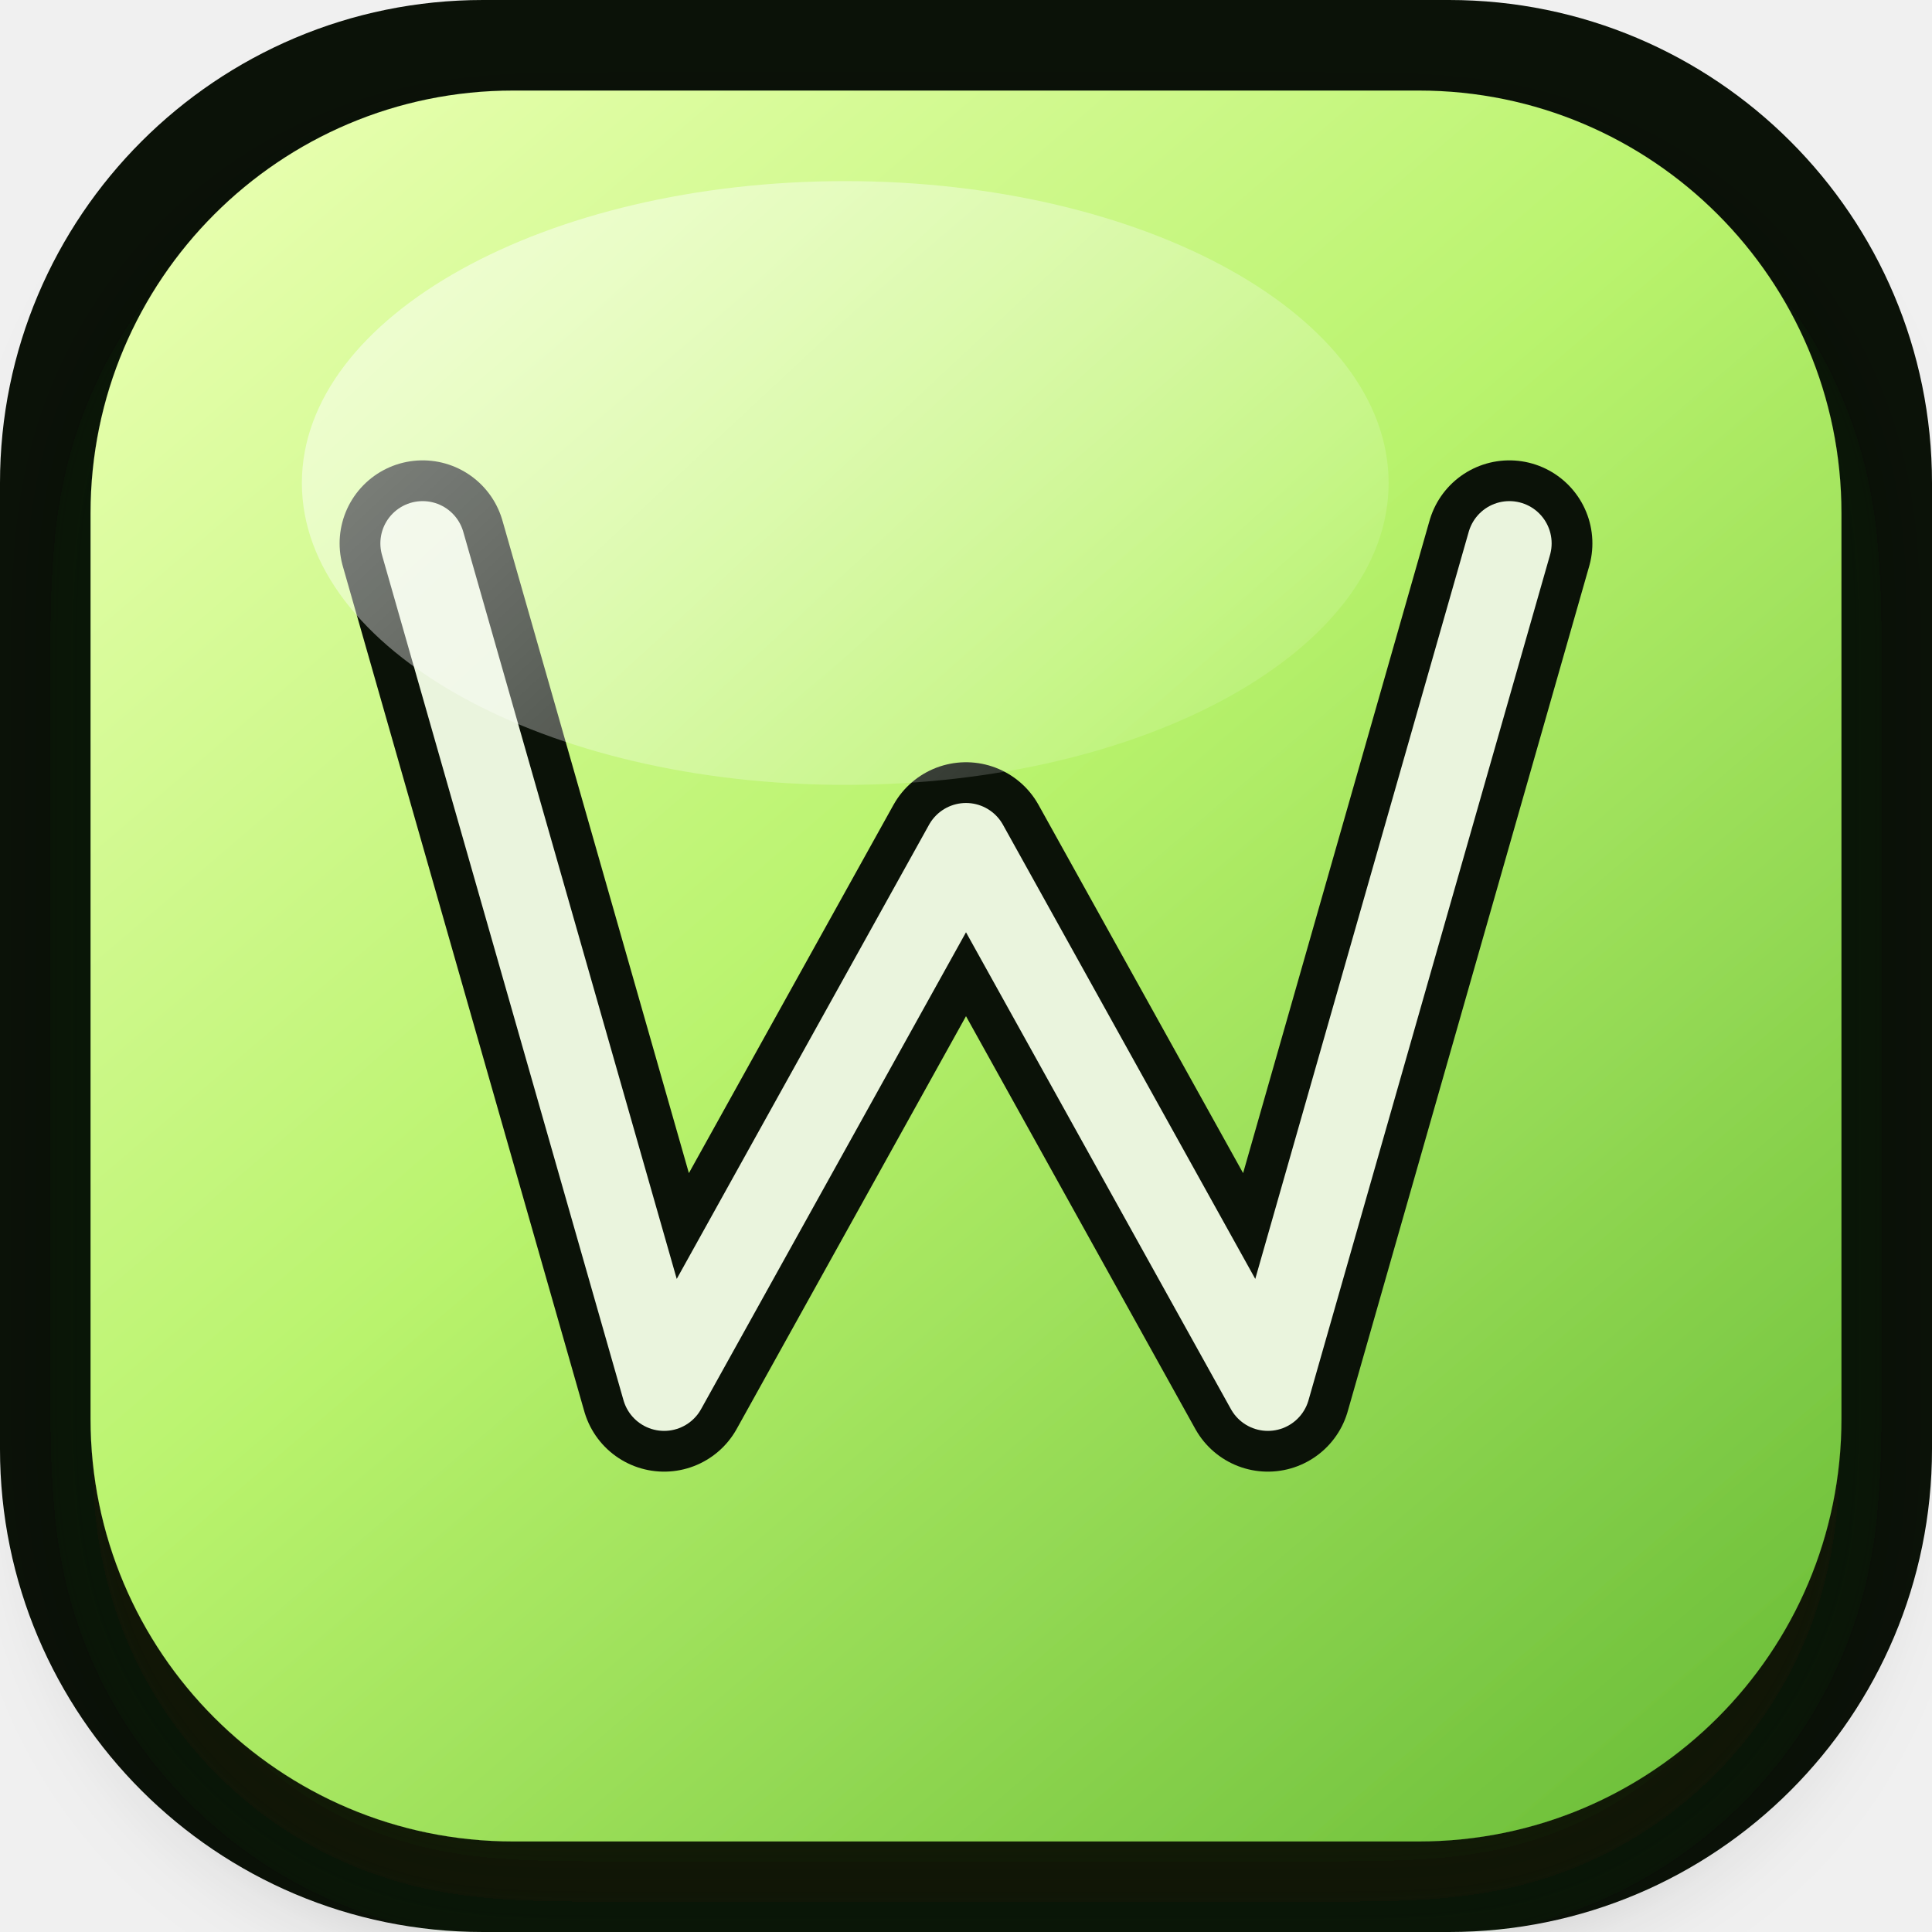
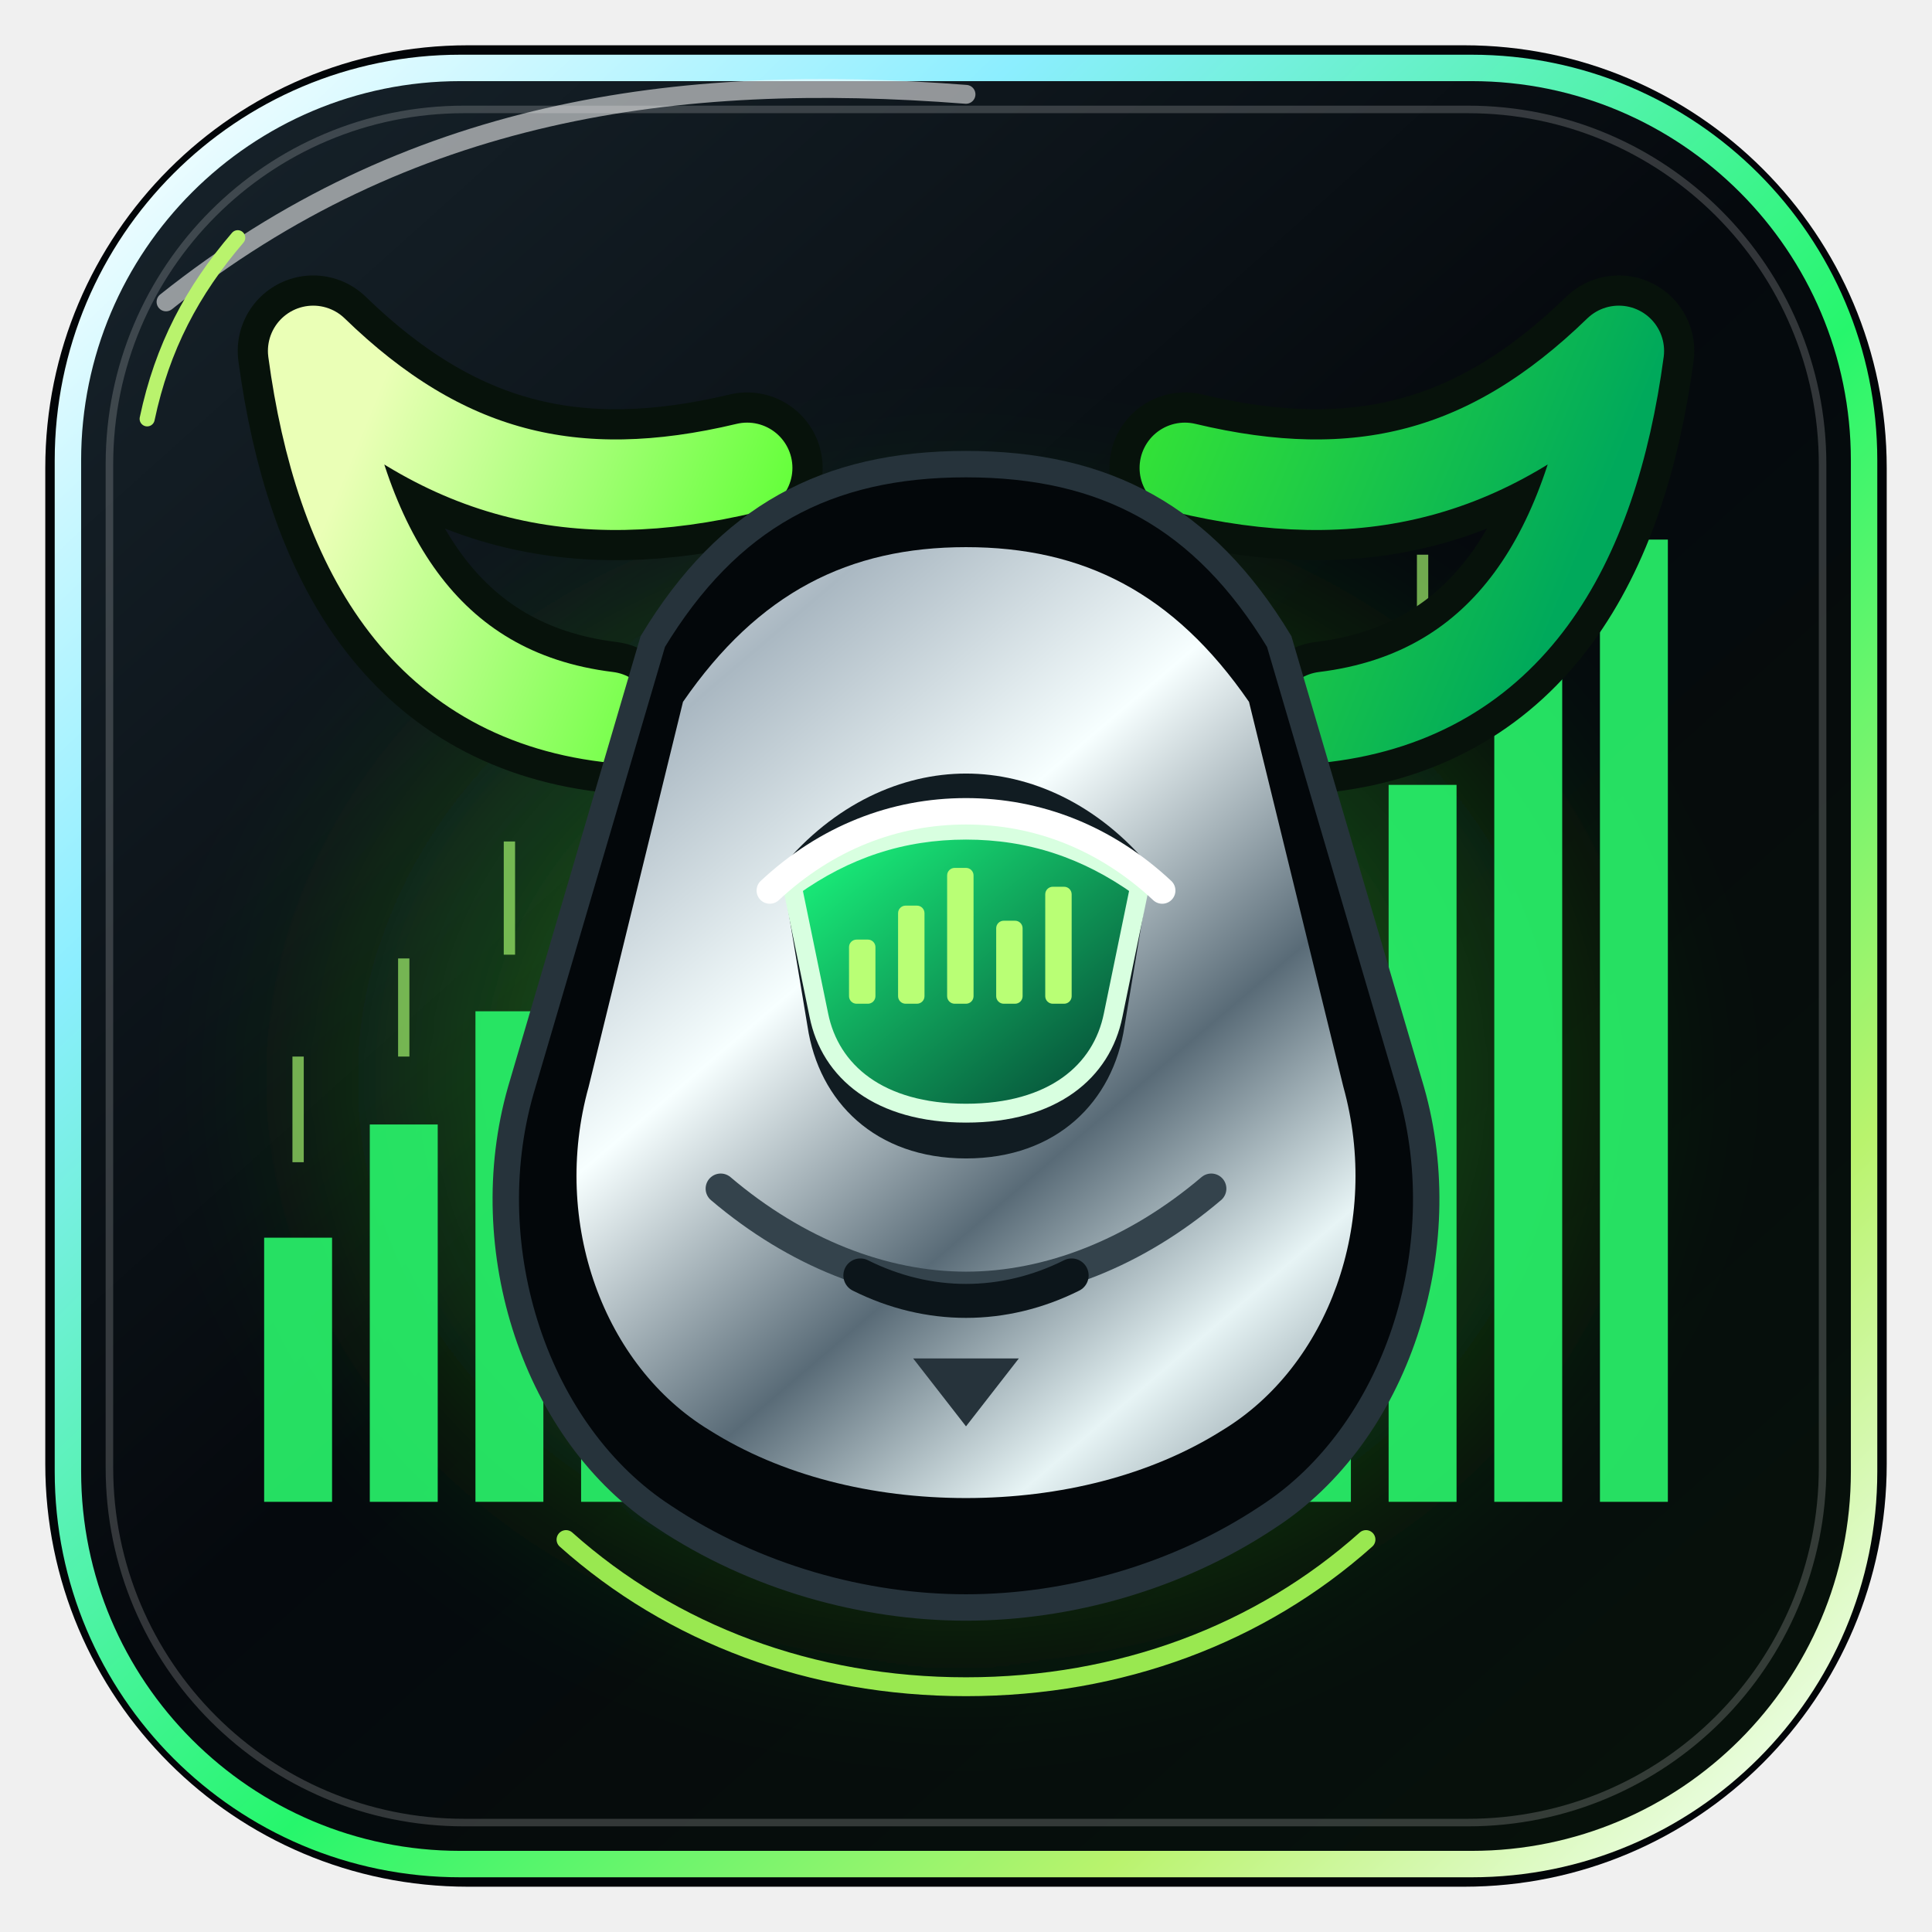
- <svg xmlns="http://www.w3.org/2000/svg" viewBox="0 0 64 64" role="img" aria-label="WELP UP">
+ <svg xmlns="http://www.w3.org/2000/svg" viewBox="0 0 512 512" role="img" aria-labelledby="title desc">
  <defs>
-     <linearGradient id="g" x1="8" y1="4" x2="56" y2="60" gradientUnits="userSpaceOnUse">
-       <stop offset="0%" stop-color="#e8ffb0" />
-       <stop offset="45%" stop-color="#b9f36d" />
-       <stop offset="100%" stop-color="#6dbf3a" />
+     <linearGradient id="bg" x1="40" y1="20" x2="470" y2="500" gradientUnits="userSpaceOnUse">
+       <stop stop-color="#17232b" />
+       <stop offset=".48" stop-color="#05090d" />
+       <stop offset="1" stop-color="#07120b" />
    </linearGradient>
-     <linearGradient id="shine" x1="12" y1="6" x2="40" y2="36" gradientUnits="userSpaceOnUse">
-       <stop offset="0%" stop-color="#ffffff" stop-opacity="0.55" />
-       <stop offset="100%" stop-color="#ffffff" stop-opacity="0" />
+     <linearGradient id="edge" x1="28" y1="20" x2="484" y2="494" gradientUnits="userSpaceOnUse">
+       <stop stop-color="#fff" />
+       <stop offset=".25" stop-color="#8ceeff" />
+       <stop offset=".56" stop-color="#26f66c" />
+       <stop offset=".8" stop-color="#b9f36d" />
+       <stop offset="1" stop-color="#f7ffff" />
    </linearGradient>
-     <filter id="soft" x="-20%" y="-20%" width="140%" height="140%">
-       <feDropShadow dx="0" dy="2" stdDeviation="2" flood-color="#1a2e0a" flood-opacity="0.35" />
+     <linearGradient id="chrome" x1="142" y1="132" x2="364" y2="392" gradientUnits="userSpaceOnUse">
+       <stop stop-color="#fff" />
+       <stop offset=".2" stop-color="#aab8c2" />
+       <stop offset=".42" stop-color="#f7ffff" />
+       <stop offset=".65" stop-color="#596b77" />
+       <stop offset=".83" stop-color="#e7f4f5" />
+       <stop offset="1" stop-color="#71828b" />
+     </linearGradient>
+     <linearGradient id="horn" x1="110" y1="80" x2="398" y2="198" gradientUnits="userSpaceOnUse">
+       <stop stop-color="#eaffb6" />
+       <stop offset=".42" stop-color="#4dff25" />
+       <stop offset="1" stop-color="#00a95b" />
+     </linearGradient>
+     <linearGradient id="glass" x1="0" y1="0" x2="1" y2="1">
+       <stop stop-color="#1bff80" />
+       <stop offset="1" stop-color="#043c31" />
+     </linearGradient>
+     <radialGradient id="glow">
+       <stop stop-color="#42ff27" stop-opacity=".5" />
+       <stop offset="1" stop-color="#42ff27" stop-opacity="0" />
+     </radialGradient>
+     <filter id="shadow" x="-30%" y="-30%" width="160%" height="170%">
+       <feGaussianBlur stdDeviation="14" />
    </filter>
  </defs>
-   <rect width="64" height="64" rx="16" fill="#0b1208" />
-   <rect x="3" y="3" width="58" height="58" rx="14" fill="url(#g)" filter="url(#soft)" />
-   <path d="M14 18 L22 46 L32 28 L42 46 L50 18" fill="none" stroke="#0b1208" stroke-width="5.5" stroke-linecap="round" stroke-linejoin="round" />
-   <path d="M14 18 L22 46 L32 28 L42 46 L50 18" fill="none" stroke="#f4ffe8" stroke-width="2.8" stroke-linecap="round" stroke-linejoin="round" opacity="0.95" />
-   <ellipse cx="28" cy="16" rx="18" ry="10" fill="url(#shine)" />
+   <rect x="12" y="12" width="488" height="488" rx="112" fill="#020508" />
+   <rect x="18" y="18" width="476" height="476" rx="104" fill="url(#bg)" stroke="url(#edge)" stroke-width="7" />
+   <rect x="29" y="29" width="454" height="454" rx="94" fill="none" stroke="#fff" stroke-opacity=".18" stroke-width="2" />
+   <ellipse cx="254" cy="286" rx="196" ry="166" fill="url(#glow)" filter="url(#shadow)" />
+   <g opacity=".9" fill="#29f66c">
+     <path d="M70 328h18v70H70zM98 298h18v100H98zM126 268h18v130h-18zM154 238h18v160h-18zM340 238h18v160h-18zM368 208h18v190h-18zM396 174h18v224h-18zM424 143h18v255h-18z" />
+   </g>
+   <g stroke="#aaff72" stroke-width="3" opacity=".65">
+     <path d="M79 308v-28m28 0v-26m28-1v-30m28-1v-30m186 16v-30m28-1v-30m28-1v-30m28-1v-30" />
+   </g>
+   <path d="M161 190C112 184 90 145 83 93c34 33 69 42 115 31M351 190c49-6 71-45 78-97-34 33-69 42-115 31" fill="none" stroke="#07120b" stroke-width="40" stroke-linecap="round" stroke-linejoin="round" />
+   <path d="M161 190C112 184 90 145 83 93c34 33 69 42 115 31M351 190c49-6 71-45 78-97-34 33-69 42-115 31" fill="none" stroke="url(#horn)" stroke-width="24" stroke-linecap="round" stroke-linejoin="round" />
+   <path d="M173 170c20-33 46-47 83-47s63 14 83 47l35 119c12 42-4 91-38 113-24 16-53 24-80 24s-56-8-80-24c-34-22-50-71-38-113z" fill="#03070a" stroke="#26333b" stroke-width="7" />
+   <path d="M181 186c20-29 44-41 75-41s55 12 75 41l25 102c10 36-4 74-32 91-19 12-43 18-68 18s-49-6-68-18c-28-17-42-55-32-91z" fill="url(#chrome)" />
+   <path d="M207 230c14-17 32-25 49-25s35 8 49 25l-7 42c-3 20-18 35-42 35s-39-15-42-35z" fill="#111c22" />
+   <path d="M210 235c14-10 29-15 46-15s32 5 46 15l-7 34c-3 15-16 26-39 26s-36-11-39-26z" fill="url(#glass)" stroke="#d8ffe0" stroke-width="5" />
+   <g fill="#b9ff75">
+     <rect x="225" y="249" width="7" height="17" rx="2" />
+     <rect x="238" y="240" width="7" height="26" rx="2" />
+     <rect x="251" y="230" width="7" height="36" rx="2" />
+     <rect x="264" y="244" width="7" height="22" rx="2" />
+     <rect x="277" y="235" width="7" height="31" rx="2" />
+   </g>
+   <path d="M204 236c15-14 33-21 52-21s37 7 52 21" fill="none" stroke="#fff" stroke-width="7" stroke-linecap="round" />
+   <path d="M191 315c20 17 43 26 65 26s45-9 65-26" fill="none" stroke="#34434c" stroke-width="8" stroke-linecap="round" />
+   <path d="M228 338c18 9 38 9 56 0" fill="none" stroke="#0c151a" stroke-width="9" stroke-linecap="round" />
+   <path d="M242 360h28l-14 18z" fill="#26333b" />
+   <path d="M150 408c28 25 65 39 106 39s78-14 106-39" fill="none" stroke="#a9ff58" stroke-width="5" stroke-linecap="round" opacity=".9" />
+   <path d="M44 80c64-51 135-61 212-55" fill="none" stroke="#fff" stroke-opacity=".55" stroke-width="5" stroke-linecap="round" />
+   <path d="M39 111c4-19 12-34 24-48" fill="none" stroke="#b9f36d" stroke-width="4" stroke-linecap="round" />
</svg>
